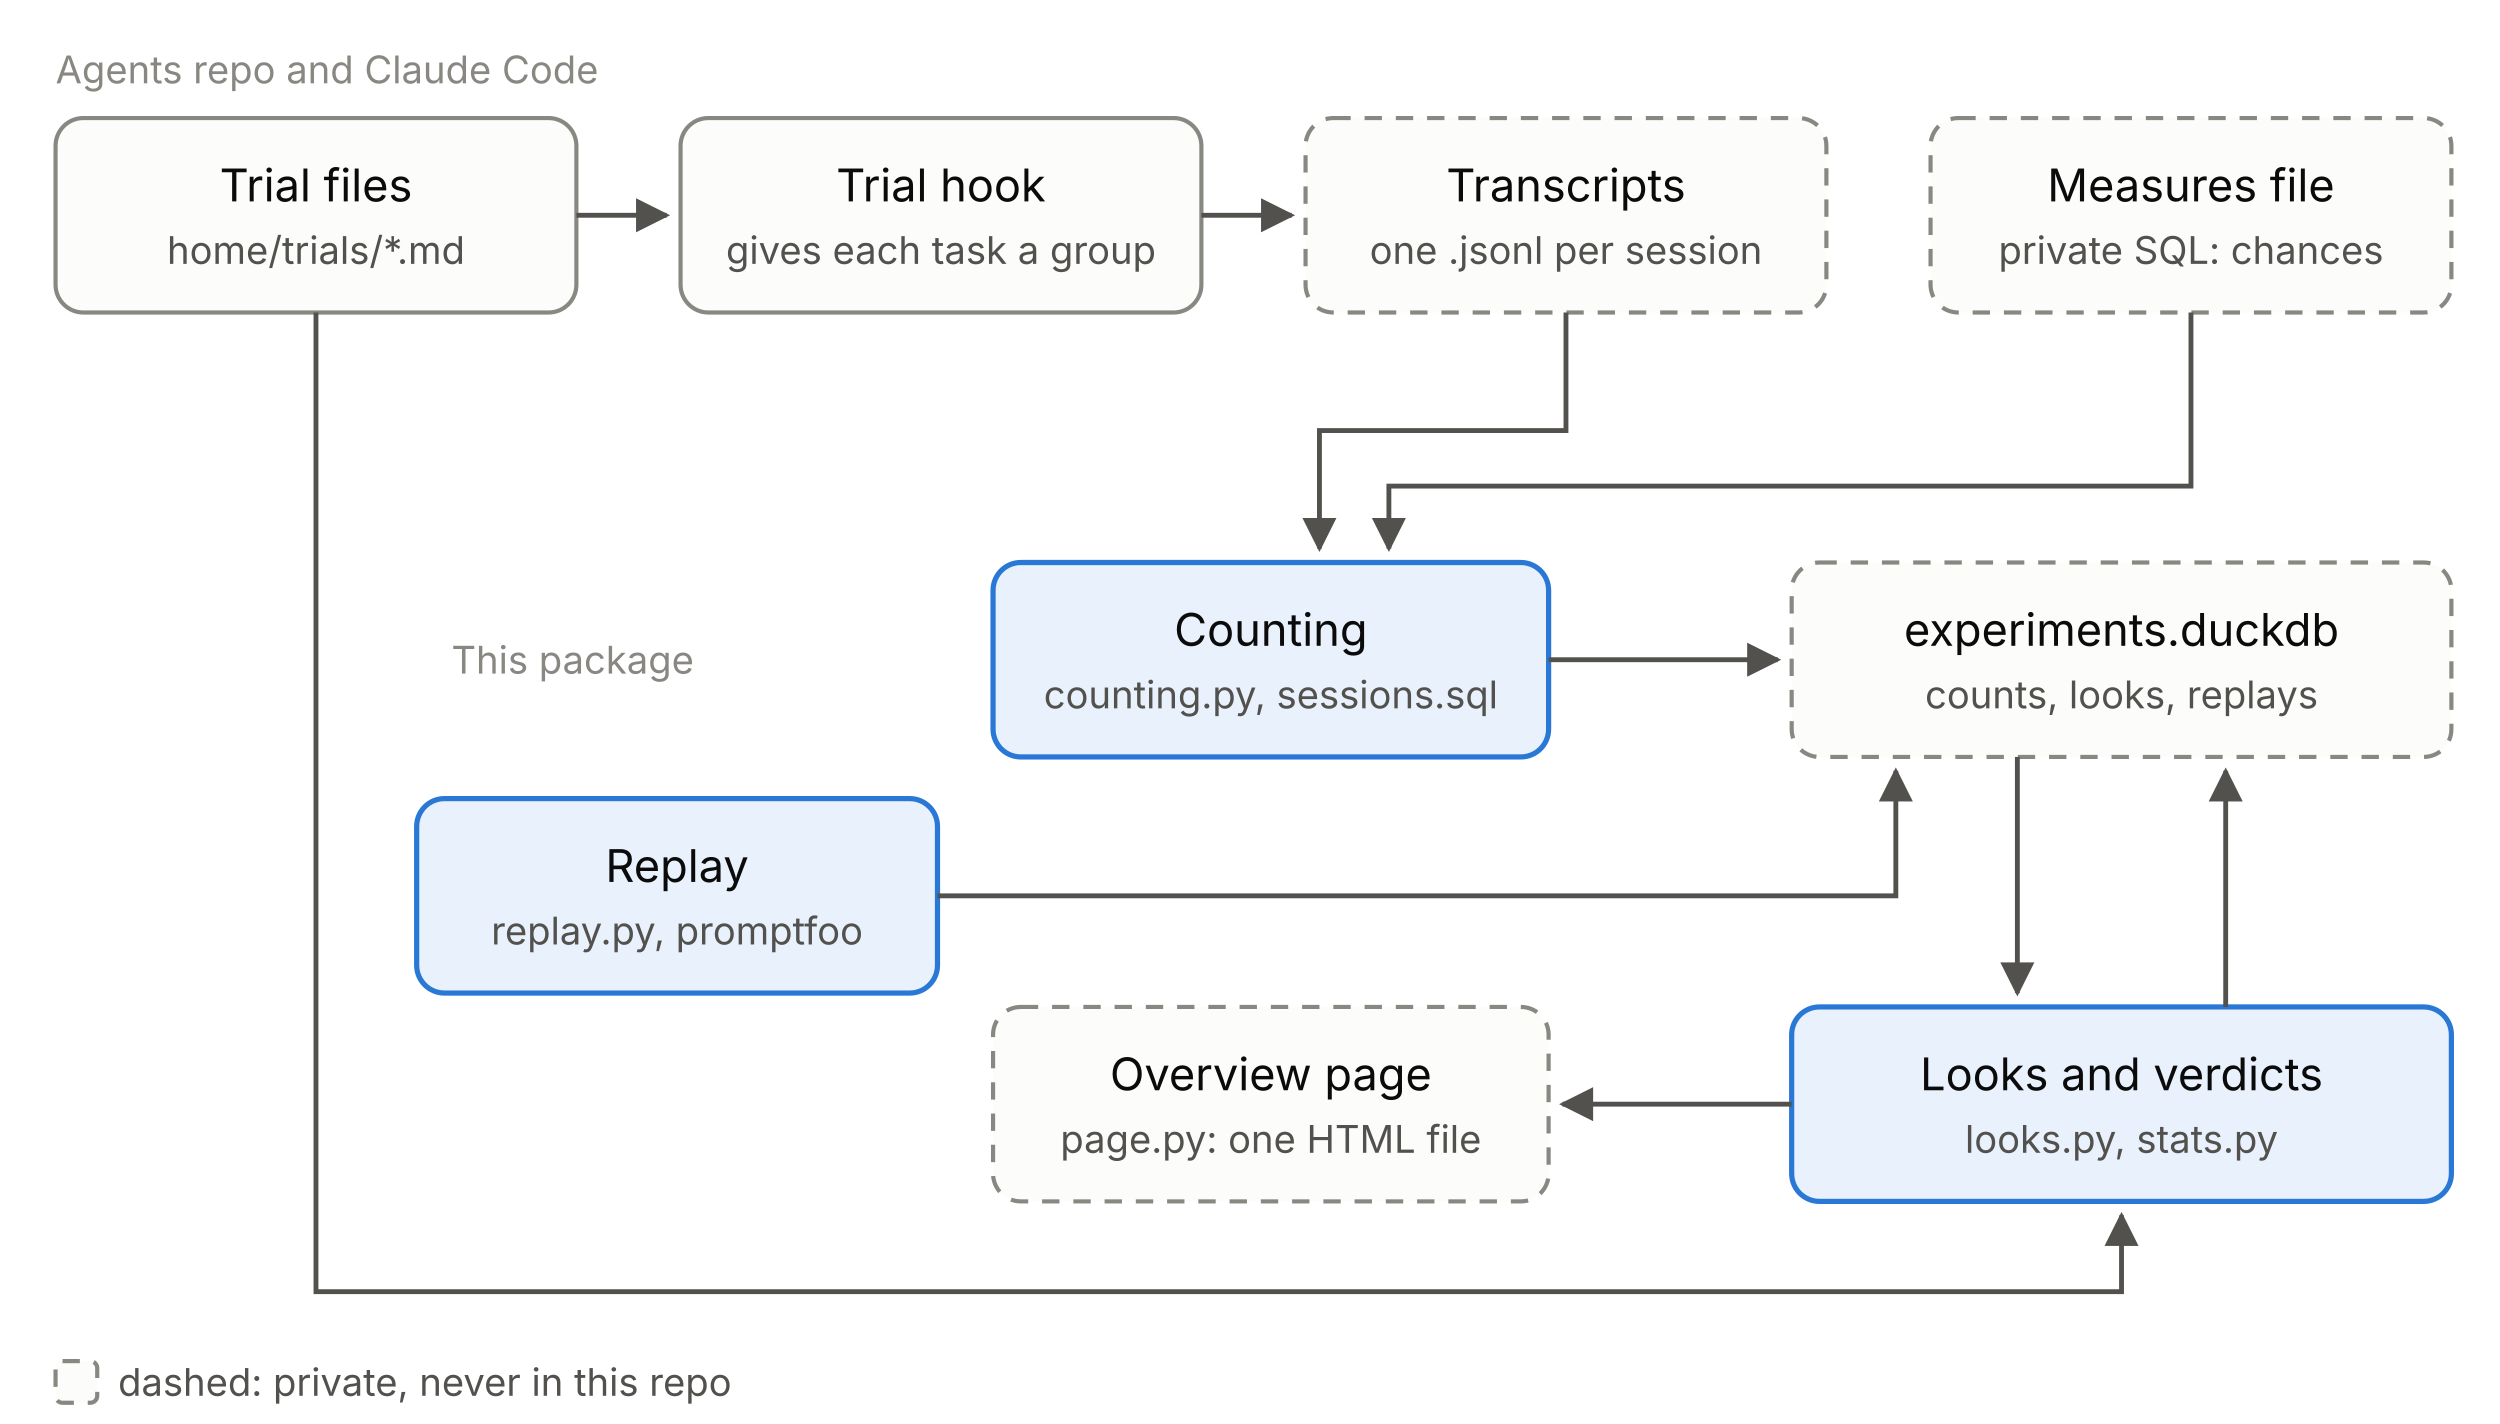
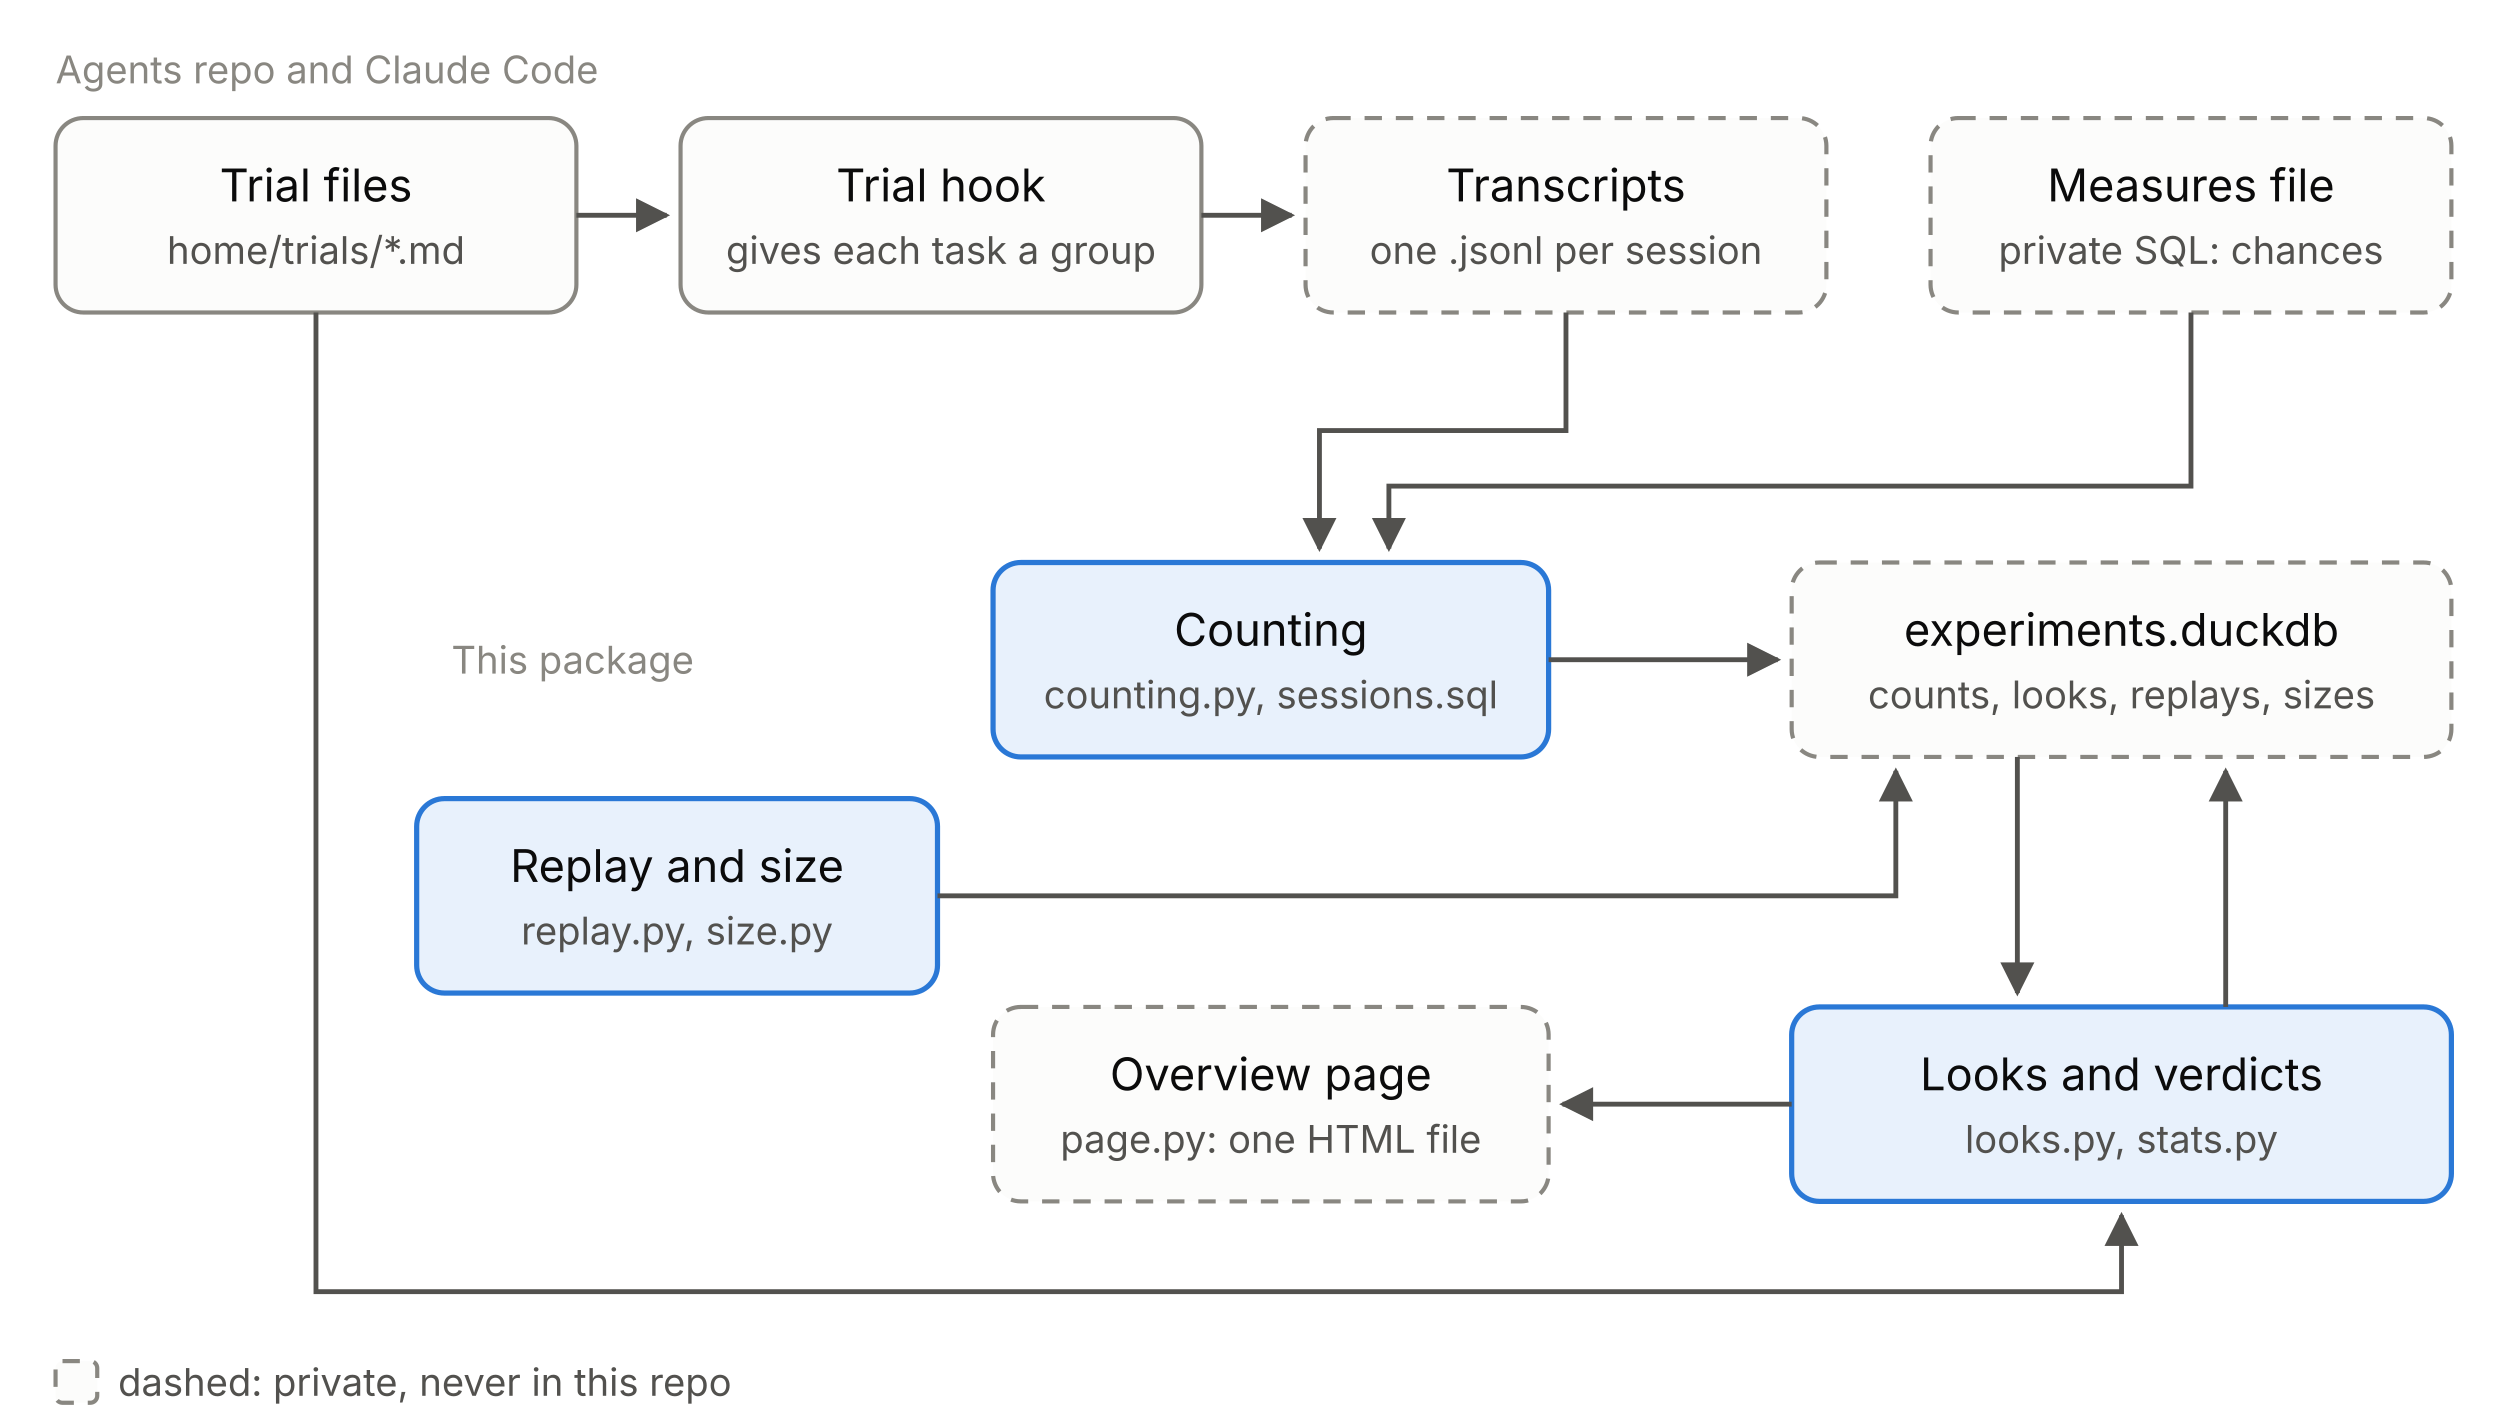
<svg xmlns="http://www.w3.org/2000/svg" viewBox="0 0 720 410" font-family="system-ui, -apple-system, Segoe UI, sans-serif" font-size="13">
  <style>
    .box { fill: #fcfcfb; stroke: #898781; stroke-width: 1.2; }
    .private { fill: #fcfcfb; stroke: #898781; stroke-width: 1.2; stroke-dasharray: 5 4; }
    .main { fill: #e8f1fc; stroke: #2a78d6; stroke-width: 1.5; }
    .t { fill: #0b0b0b; } .s { fill: #52514e; font-size: 11px; } .layer { fill: #898781; font-size: 11px; }
    .arrow { stroke: #52514e; stroke-width: 1.4; fill: none; marker-end: url(#head); }
    #head path { fill: #52514e; }
    @media (prefers-color-scheme: dark) {
      .box, .private { fill: #1a1a19; } .main { fill: #14263d; stroke: #3987e5; }
      .t { fill: #f0efec; } .s { fill: #c3c2b7; }
      .arrow { stroke: #c3c2b7; } #head path { fill: #c3c2b7; }
    }
  </style>
  <defs>
    <marker id="head" viewBox="0 0 10 10" refX="9" refY="5" markerWidth="7" markerHeight="7" orient="auto">
      <path d="M0 0 L10 5 L0 10 z" />
    </marker>
  </defs>
  <text class="layer" x="16" y="24">Agents repo and Claude Code</text>
  <rect class="box" x="16" y="34" width="150" height="56" rx="8" />
  <text class="t" x="91" y="58" text-anchor="middle">Trial files</text>
  <text class="s" x="91" y="76" text-anchor="middle">home/trials/*.md</text>
  <rect class="box" x="196" y="34" width="150" height="56" rx="8" />
  <text class="t" x="271" y="58" text-anchor="middle">Trial hook</text>
  <text class="s" x="271" y="76" text-anchor="middle">gives each task a group</text>
  <rect class="private" x="376" y="34" width="150" height="56" rx="8" />
  <text class="t" x="451" y="58" text-anchor="middle">Transcripts</text>
  <text class="s" x="451" y="76" text-anchor="middle">one .jsonl per session</text>
  <rect class="private" x="556" y="34" width="150" height="56" rx="8" />
  <text class="t" x="631" y="58" text-anchor="middle">Measures file</text>
  <text class="s" x="631" y="76" text-anchor="middle">private SQL: chances</text>
  <text class="layer" x="130" y="194">This package</text>
  <rect class="main" x="286" y="162" width="160" height="56" rx="8" />
  <text class="t" x="366" y="186" text-anchor="middle">Counting</text>
  <text class="s" x="366" y="204" text-anchor="middle">counting.py, sessions.sql</text>
  <rect class="private" x="516" y="162" width="190" height="56" rx="8" />
  <text class="t" x="611" y="186" text-anchor="middle">experiments.duckdb</text>
-   <text class="s" x="611" y="204" text-anchor="middle">counts, looks, replays</text>
+   <text class="s" x="611" y="204" text-anchor="middle">counts, looks, replays, sizes</text>
  <rect class="main" x="516" y="290" width="190" height="56" rx="8" />
  <text class="t" x="611" y="314" text-anchor="middle">Looks and verdicts</text>
  <text class="s" x="611" y="332" text-anchor="middle">looks.py, stats.py</text>
  <rect class="private" x="286" y="290" width="160" height="56" rx="8" />
  <text class="t" x="366" y="314" text-anchor="middle">Overview page</text>
  <text class="s" x="366" y="332" text-anchor="middle">page.py: one HTML file</text>
  <rect class="main" x="120" y="230" width="150" height="56" rx="8" />
-   <text class="t" x="195" y="254" text-anchor="middle">Replay</text>
-   <text class="s" x="195" y="272" text-anchor="middle">replay.py, promptfoo</text>
+   <text class="t" x="195" y="254" text-anchor="middle">Replay and size</text>
+   <text class="s" x="195" y="272" text-anchor="middle">replay.py, size.py</text>
  <rect class="private" x="16" y="392" width="12" height="12" rx="2" />
  <text class="s" x="34" y="402">dashed: private, never in this repo</text>
  <path class="arrow" d="M166 62 H192" />
  <path class="arrow" d="M346 62 H372" />
  <path class="arrow" d="M91 90 V372 H611 V350" />
  <path class="arrow" d="M451 90 V124 H380 V158" />
  <path class="arrow" d="M631 90 V140 H400 V158" />
  <path class="arrow" d="M446 190 H512" />
  <path class="arrow" d="M581 218 V286" />
  <path class="arrow" d="M641 290 V222" />
  <path class="arrow" d="M516 318 H450" />
  <path class="arrow" d="M270 258 H546 V222" />
</svg>
